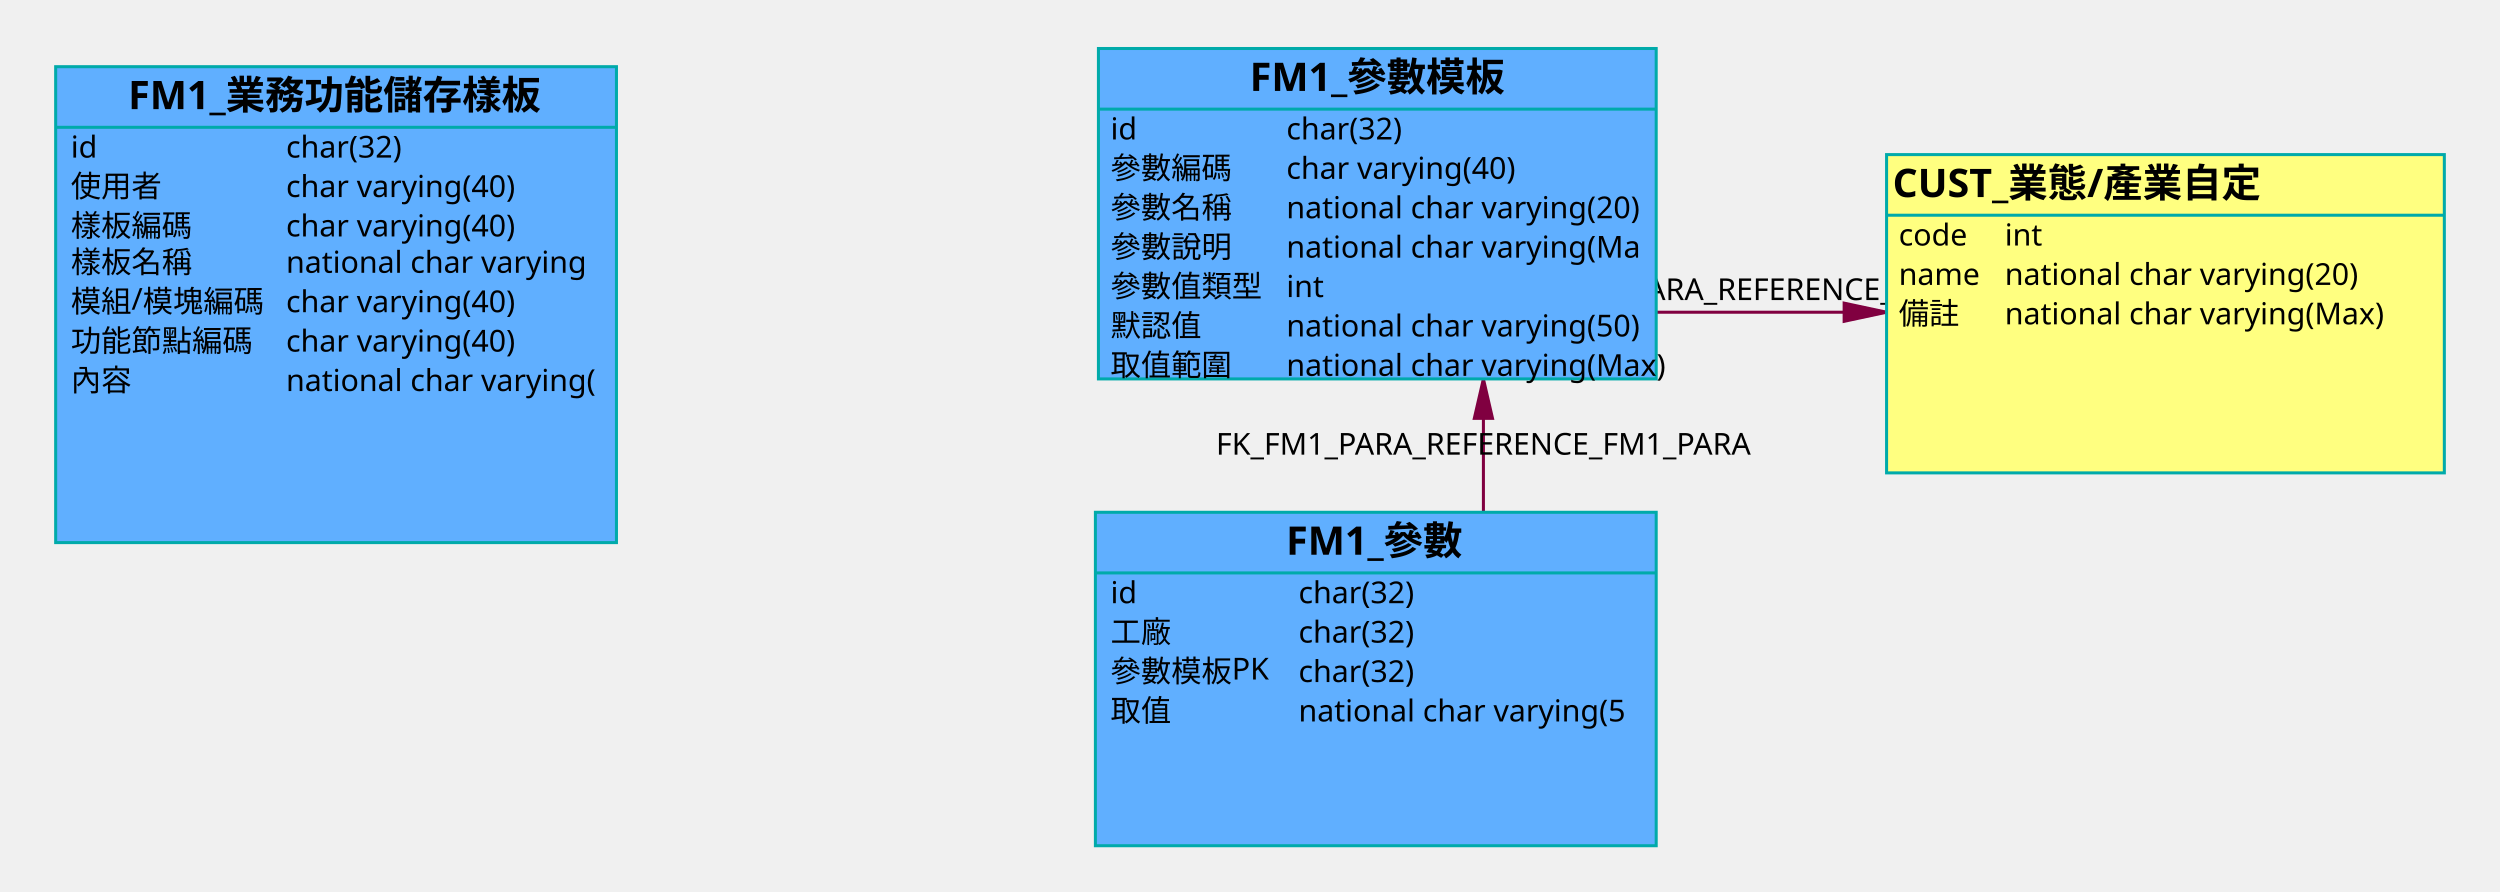
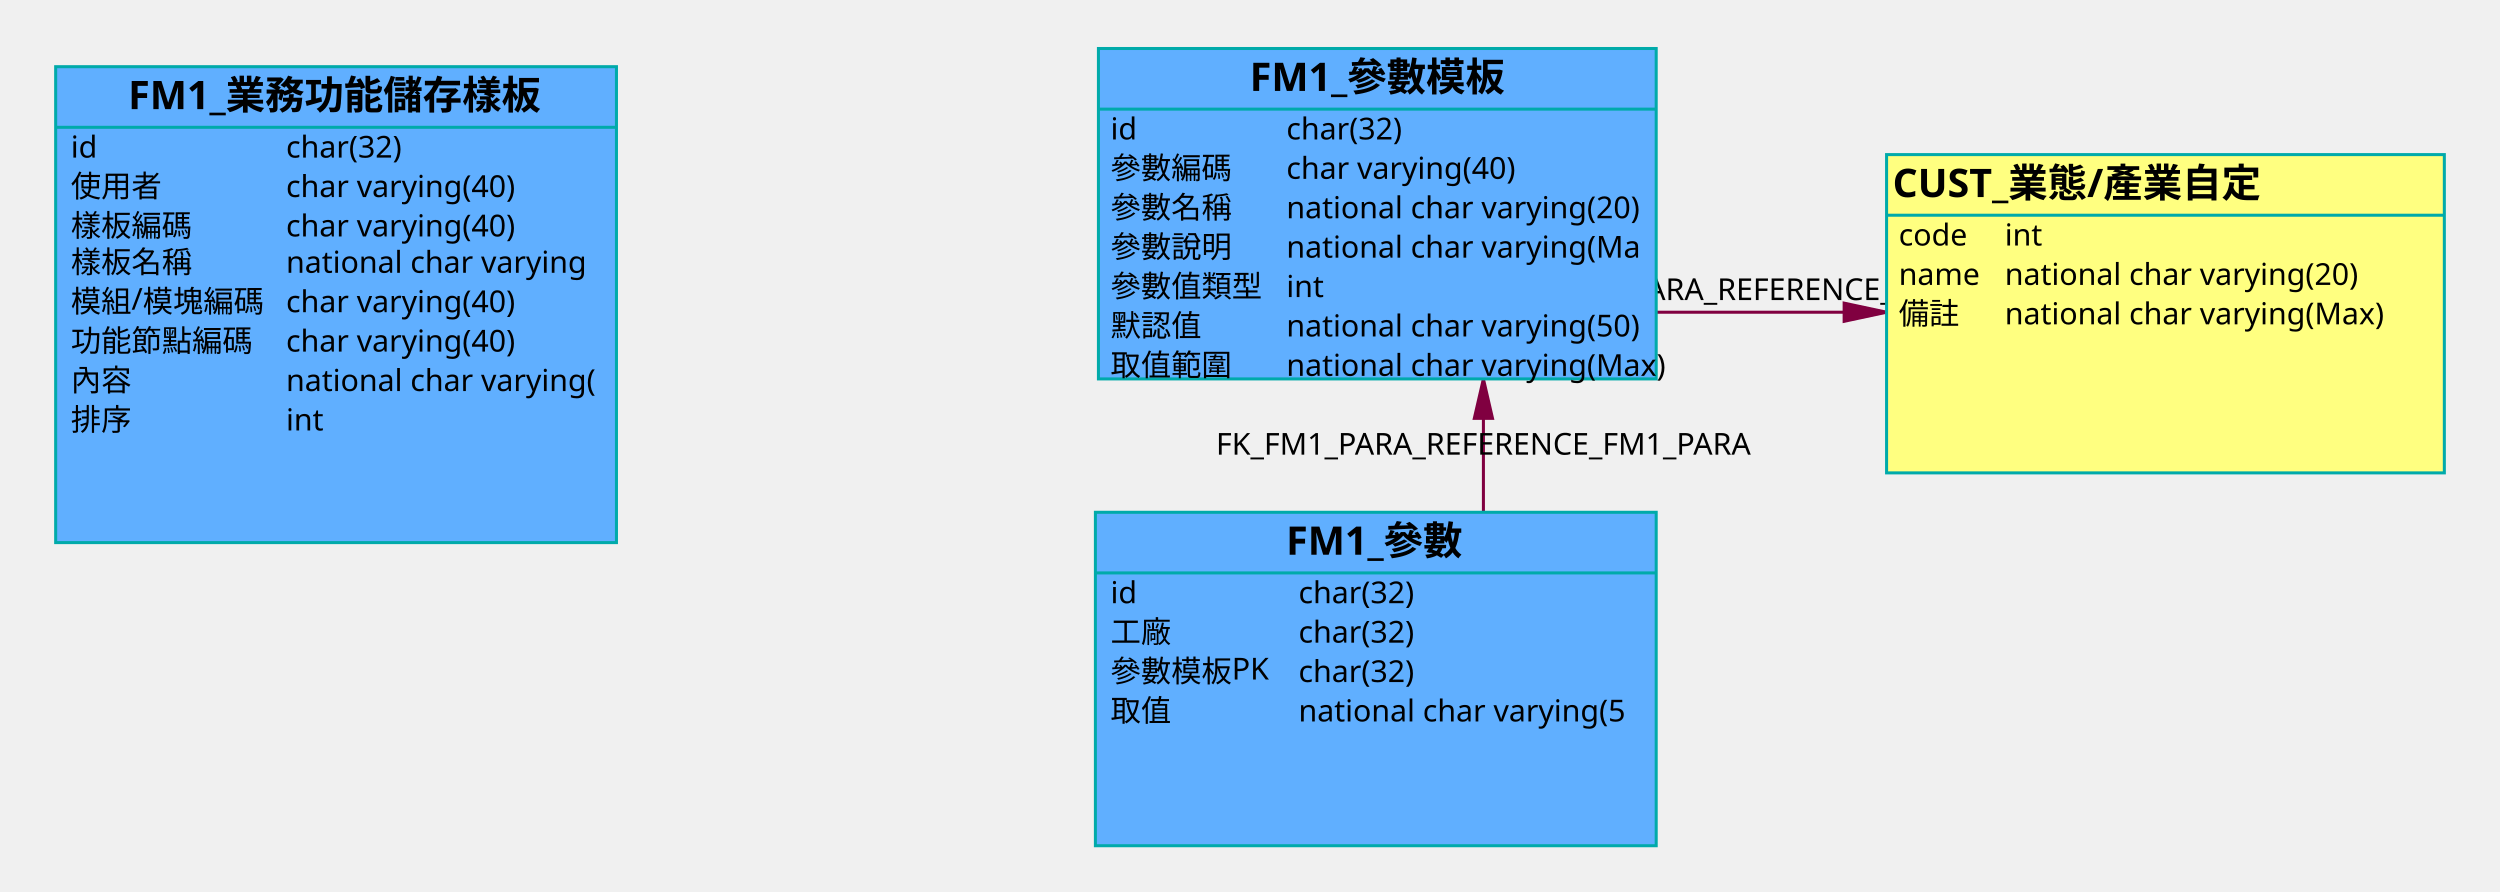
<svg xmlns="http://www.w3.org/2000/svg" xmlns:xlink="http://www.w3.org/1999/xlink" width="216mm" height="77mm" version="1.1" viewBox="0 0 818 294">
  <a target="_parent" xlink:href="Fact84.htm#161">
    <polyline fill="none" points="543,103 619,103" stroke="#800040" stroke-width="1" />
    <polygon fill="#800040" points="619,103 605,106 605,100" stroke="#800040" stroke-width="1" stroke-linejoin="miter" />
    <text x="580" y="99" fill="#000000" font-size="10" font-family="'Arial Unicode MS','新宋體'" text-anchor="middle">FK_FM1_PARA_REFERENCE_CUST_BIZ</text>
  </a>
  <a target="_parent" xlink:href="Fact83.htm#155">
    <polyline fill="none" points="486,169 486,125" stroke="#800040" stroke-width="1" />
    <polygon fill="#800040" points="486,125 489,138 483,138" stroke="#800040" stroke-width="1" stroke-linejoin="miter" />
    <text x="486" y="150" fill="#000000" font-size="10" font-family="'Arial Unicode MS','新宋體'" text-anchor="middle">FK_FM1_PARA_REFERENCE_FM1_PARA</text>
  </a>
  <a target="_parent" xlink:href="Fact30.htm#470">
    <rect x="359" y="16" fill="#ffffff" width="0" height="0" stroke="none" stroke-width="0" />
    <rect x="359" y="16" fill="#60afff" width="184" height="109" stroke="#00aaaa" stroke-width="1" />
    <text x="451" y="30" fill="#000000" font-size="13" font-family="'Arial Unicode MS','微軟雅黑'" font-weight="bold" text-anchor="middle">FM1_參數模板</text>
    <line x1="359" x2="543" y1="36" y2="36" stroke="#00aaaa" stroke-width="1" />
    <text x="363" y="46" fill="#000000" font-size="10" font-family="'Arial Unicode MS','微軟雅黑'" text-anchor="start">id</text>
    <text x="363" y="59" fill="#000000" font-size="10" font-family="'Arial Unicode MS','微軟雅黑'" text-anchor="start">參數編碼</text>
    <text x="363" y="72" fill="#000000" font-size="10" font-family="'Arial Unicode MS','微軟雅黑'" text-anchor="start">參數名稱</text>
    <text x="363" y="85" fill="#000000" font-size="10" font-family="'Arial Unicode MS','微軟雅黑'" text-anchor="start">參數說明</text>
    <text x="363" y="98" fill="#000000" font-size="10" font-family="'Arial Unicode MS','微軟雅黑'" text-anchor="start">參數值類型</text>
    <text x="363" y="111" fill="#000000" font-size="10" font-family="'Arial Unicode MS','微軟雅黑'" text-anchor="start">默認值</text>
    <text x="363" y="124" fill="#000000" font-size="10" font-family="'Arial Unicode MS','微軟雅黑'" text-anchor="start">取值範圍</text>
    <text x="421" y="46" fill="#000000" font-size="10" font-family="'Arial Unicode MS','微軟雅黑'" text-anchor="start">char(32)</text>
    <text x="421" y="59" fill="#000000" font-size="10" font-family="'Arial Unicode MS','微軟雅黑'" text-anchor="start">char varying(40)</text>
    <text x="421" y="72" fill="#000000" font-size="10" font-family="'Arial Unicode MS','微軟雅黑'" text-anchor="start">national char varying(20)</text>
    <text x="421" y="85" fill="#000000" font-size="10" font-family="'Arial Unicode MS','微軟雅黑'" text-anchor="start">national char varying(Ma</text>
    <text x="421" y="98" fill="#000000" font-size="10" font-family="'Arial Unicode MS','微軟雅黑'" text-anchor="start">int</text>
    <text x="421" y="111" fill="#000000" font-size="10" font-family="'Arial Unicode MS','微軟雅黑'" text-anchor="start">national char varying(50)</text>
    <text x="421" y="124" fill="#000000" font-size="10" font-family="'Arial Unicode MS','微軟雅黑'" text-anchor="start">national char varying(Max)</text>
  </a>
  <a target="_parent" xlink:href="Fact29.htm#428">
    <rect x="358" y="169" fill="#ffffff" width="0" height="0" stroke="none" stroke-width="0" />
    <rect x="358" y="169" fill="#60afff" width="185" height="110" stroke="#00aaaa" stroke-width="1" />
    <text x="450" y="183" fill="#000000" font-size="13" font-family="'Arial Unicode MS','微軟雅黑'" font-weight="bold" text-anchor="middle">FM1_參數</text>
    <line x1="358" x2="543" y1="189" y2="189" stroke="#00aaaa" stroke-width="1" />
    <text x="363" y="199" fill="#000000" font-size="10" font-family="'Arial Unicode MS','微軟雅黑'" text-anchor="start">id</text>
    <text x="363" y="212" fill="#000000" font-size="10" font-family="'Arial Unicode MS','微軟雅黑'" text-anchor="start">工廠</text>
    <text x="363" y="225" fill="#000000" font-size="10" font-family="'Arial Unicode MS','微軟雅黑'" text-anchor="start">參數模板PK</text>
    <text x="363" y="238" fill="#000000" font-size="10" font-family="'Arial Unicode MS','微軟雅黑'" text-anchor="start">取值</text>
    <text x="425" y="199" fill="#000000" font-size="10" font-family="'Arial Unicode MS','微軟雅黑'" text-anchor="start">char(32)</text>
    <text x="425" y="212" fill="#000000" font-size="10" font-family="'Arial Unicode MS','微軟雅黑'" text-anchor="start">char(32)</text>
    <text x="425" y="225" fill="#000000" font-size="10" font-family="'Arial Unicode MS','微軟雅黑'" text-anchor="start">char(32)</text>
    <text x="425" y="238" fill="#000000" font-size="10" font-family="'Arial Unicode MS','微軟雅黑'" text-anchor="start">national char varying(5</text>
  </a>
  <a target="_parent" xlink:href="Fact16.htm#43">
    <rect x="619" y="51" fill="#ffffff" width="0" height="0" stroke="none" stroke-width="0" />
    <rect x="619" y="51" fill="#ffff80" width="184" height="105" stroke="#00aaaa" stroke-width="1" />
    <text x="621" y="65" fill="#000000" font-size="13" font-family="'Arial Unicode MS','微軟雅黑'" font-weight="bold" text-anchor="start">CUST_業態/產業自定</text>
    <line x1="619" x2="803" y1="71" y2="71" stroke="#00aaaa" stroke-width="1" />
    <text x="623" y="81" fill="#000000" font-size="10" font-family="'Arial Unicode MS','微軟雅黑'" text-anchor="start">code</text>
    <text x="623" y="94" fill="#000000" font-size="10" font-family="'Arial Unicode MS','微軟雅黑'" text-anchor="start">name</text>
    <text x="623" y="107" fill="#000000" font-size="10" font-family="'Arial Unicode MS','微軟雅黑'" text-anchor="start">備註</text>
    <text x="658" y="81" fill="#000000" font-size="10" font-family="'Arial Unicode MS','微軟雅黑'" text-anchor="start">int</text>
    <text x="658" y="94" fill="#000000" font-size="10" font-family="'Arial Unicode MS','微軟雅黑'" text-anchor="start">national char varying(20)</text>
    <text x="658" y="107" fill="#000000" font-size="10" font-family="'Arial Unicode MS','微軟雅黑'" text-anchor="start">national char varying(Max)</text>
  </a>
  <a target="_parent" xlink:href="Fact31.htm#579">
    <rect x="15" y="22" fill="#ffffff" width="0" height="0" stroke="none" stroke-width="0" />
    <rect x="15" y="22" fill="#60afff" width="185" height="157" stroke="#00aaaa" stroke-width="1" />
    <text x="107" y="36" fill="#000000" font-size="13" font-family="'Arial Unicode MS','微軟雅黑'" font-weight="bold" text-anchor="middle">FM1_業務功能儲存樣板</text>
    <line x1="15" x2="200" y1="42" y2="42" stroke="#00aaaa" stroke-width="1" />
    <text x="20" y="52" fill="#000000" font-size="10" font-family="'Arial Unicode MS','微軟雅黑'" text-anchor="start">id</text>
    <text x="20" y="65" fill="#000000" font-size="10" font-family="'Arial Unicode MS','微軟雅黑'" text-anchor="start">使用者</text>
    <text x="20" y="78" fill="#000000" font-size="10" font-family="'Arial Unicode MS','微軟雅黑'" text-anchor="start">樣板編碼</text>
    <text x="20" y="90" fill="#000000" font-size="10" font-family="'Arial Unicode MS','微軟雅黑'" text-anchor="start">樣板名稱</text>
    <text x="20" y="103" fill="#000000" font-size="10" font-family="'Arial Unicode MS','微軟雅黑'" text-anchor="start">模組/模塊編碼</text>
    <text x="20" y="116" fill="#000000" font-size="10" font-family="'Arial Unicode MS','微軟雅黑'" text-anchor="start">功能節點編碼</text>
    <text x="20" y="129" fill="#000000" font-size="10" font-family="'Arial Unicode MS','微軟雅黑'" text-anchor="start">內容</text>
+     <text x="20" y="142" fill="#000000" font-size="10" font-family="'Arial Unicode MS','微軟雅黑'" text-anchor="start">排序</text>
    <text x="91" y="52" fill="#000000" font-size="10" font-family="'Arial Unicode MS','微軟雅黑'" text-anchor="start">char(32)</text>
    <text x="91" y="65" fill="#000000" font-size="10" font-family="'Arial Unicode MS','微軟雅黑'" text-anchor="start">char varying(40)</text>
    <text x="91" y="78" fill="#000000" font-size="10" font-family="'Arial Unicode MS','微軟雅黑'" text-anchor="start">char varying(40)</text>
    <text x="91" y="90" fill="#000000" font-size="10" font-family="'Arial Unicode MS','微軟雅黑'" text-anchor="start">national char varying</text>
    <text x="91" y="103" fill="#000000" font-size="10" font-family="'Arial Unicode MS','微軟雅黑'" text-anchor="start">char varying(40)</text>
    <text x="91" y="116" fill="#000000" font-size="10" font-family="'Arial Unicode MS','微軟雅黑'" text-anchor="start">char varying(40)</text>
    <text x="91" y="129" fill="#000000" font-size="10" font-family="'Arial Unicode MS','微軟雅黑'" text-anchor="start">national char varying(</text>
+     <text x="91" y="142" fill="#000000" font-size="10" font-family="'Arial Unicode MS','微軟雅黑'" text-anchor="start">int</text>
  </a>
</svg>
